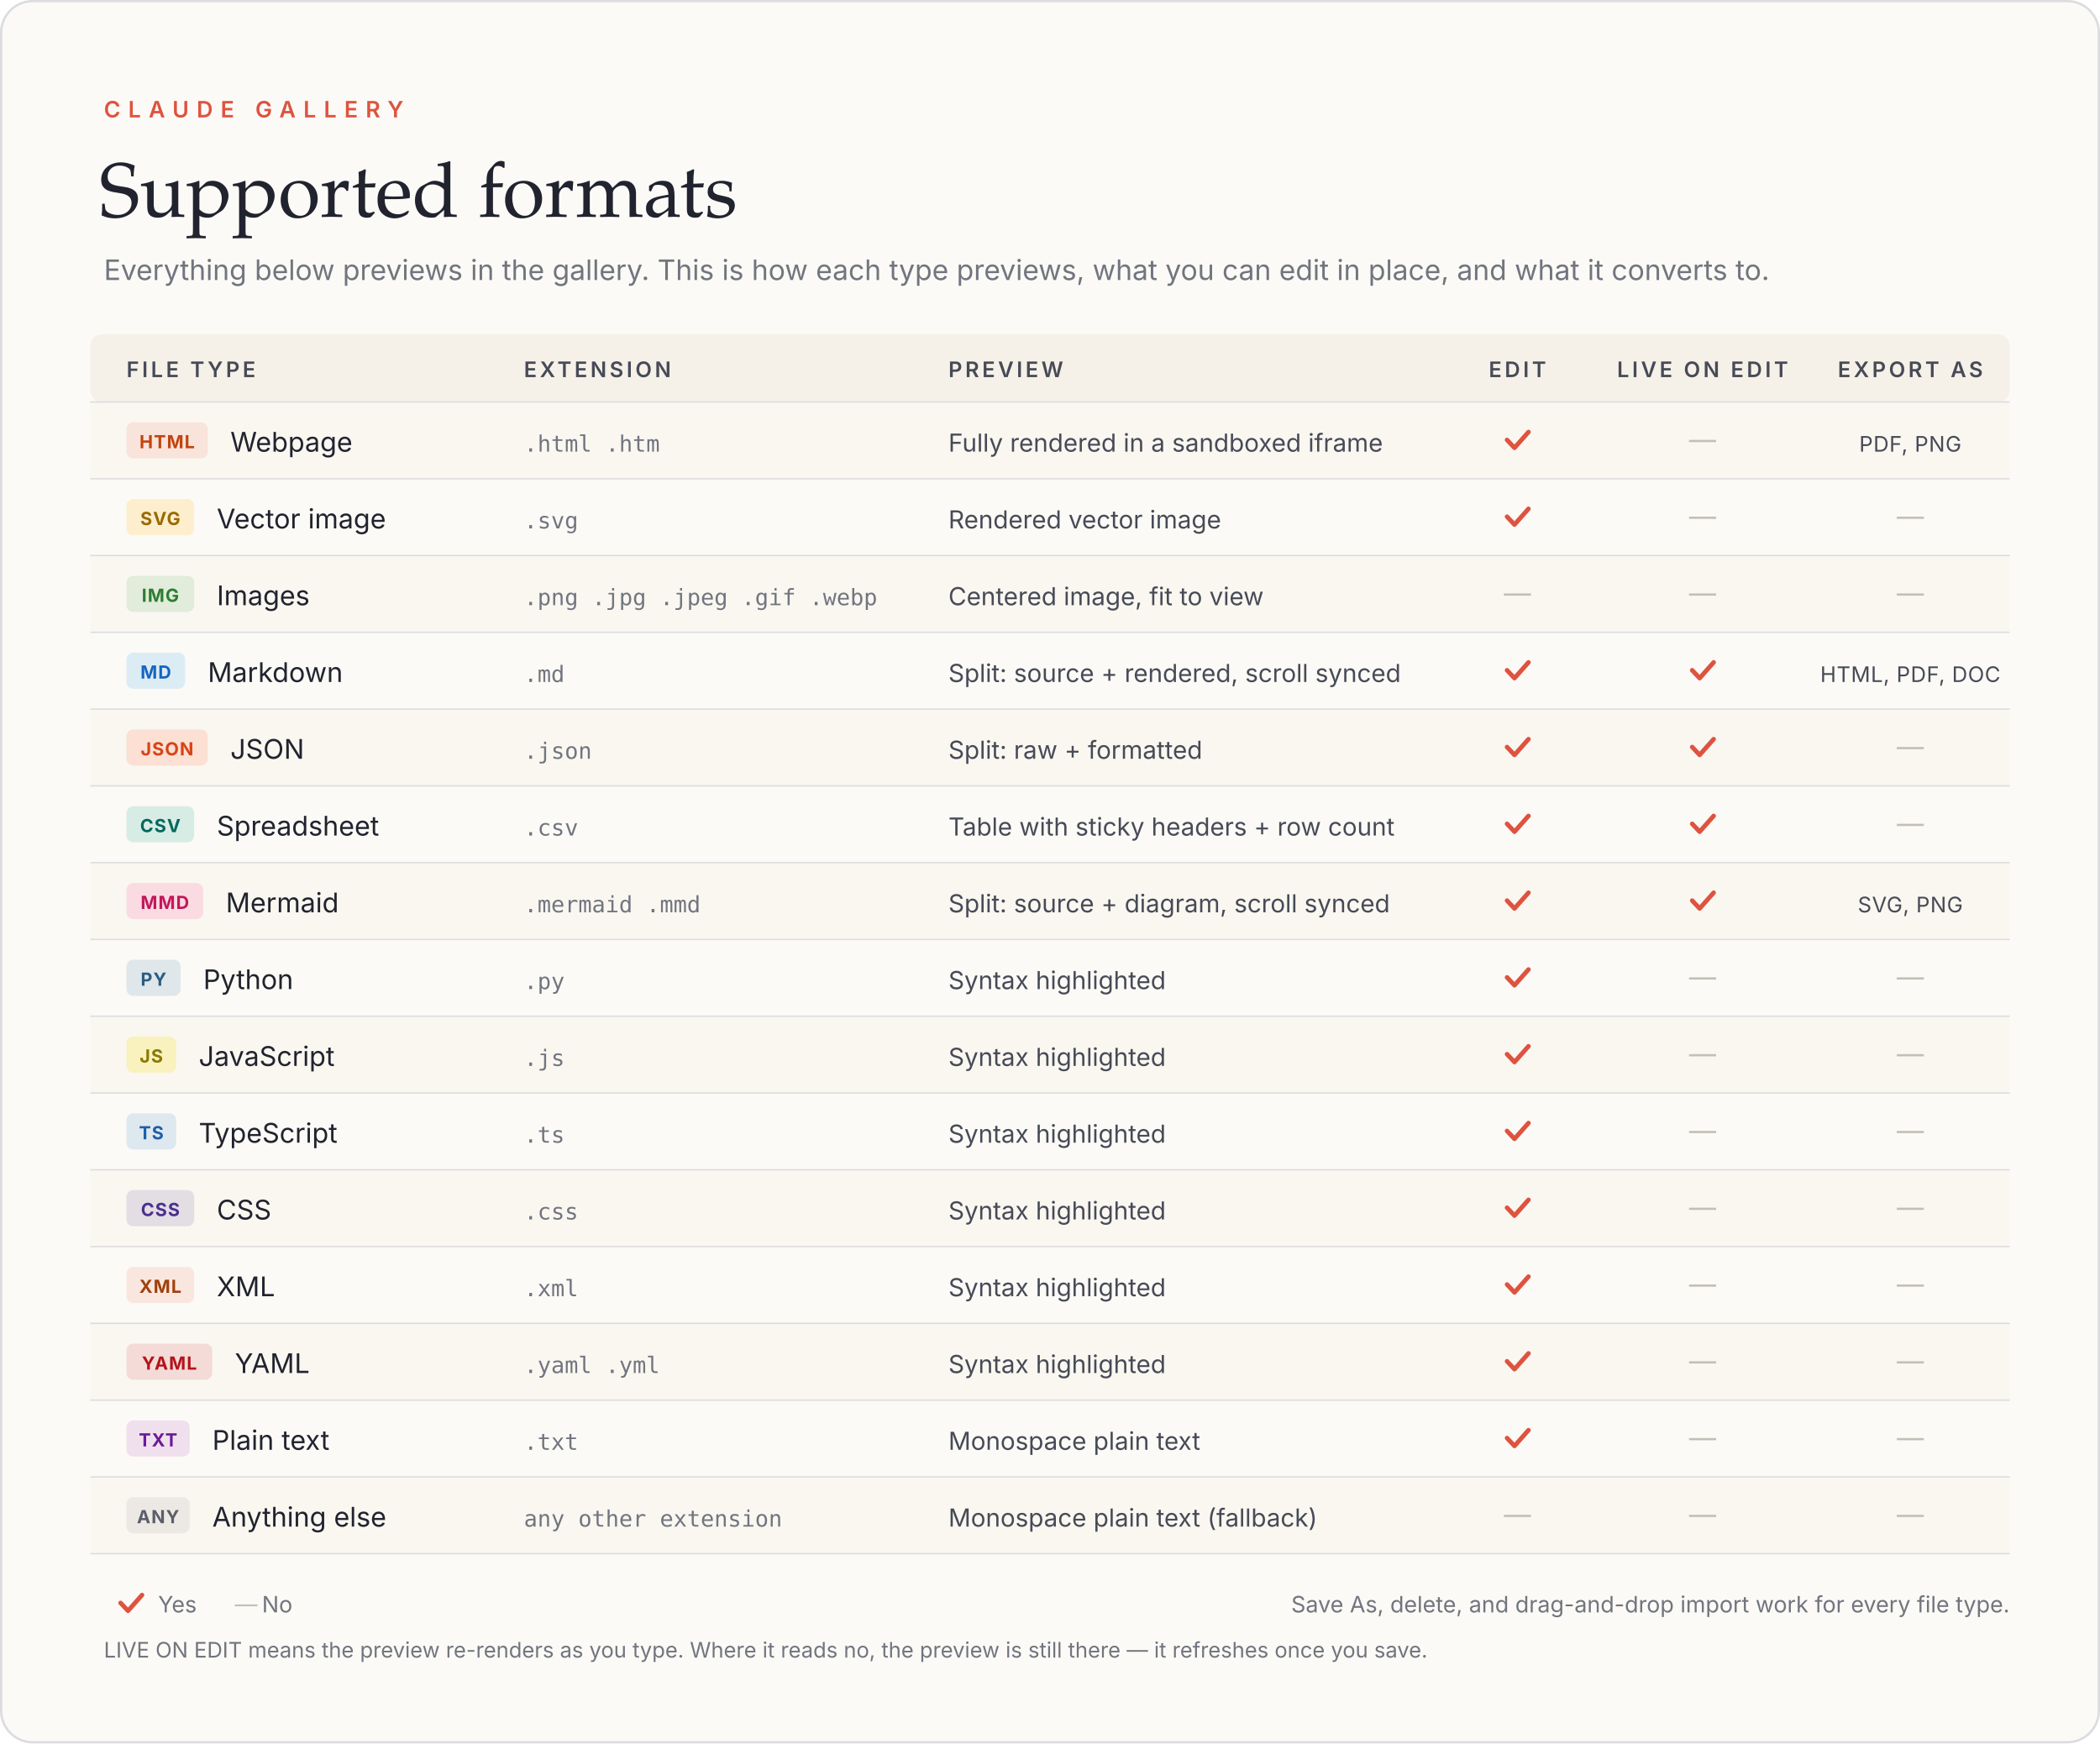
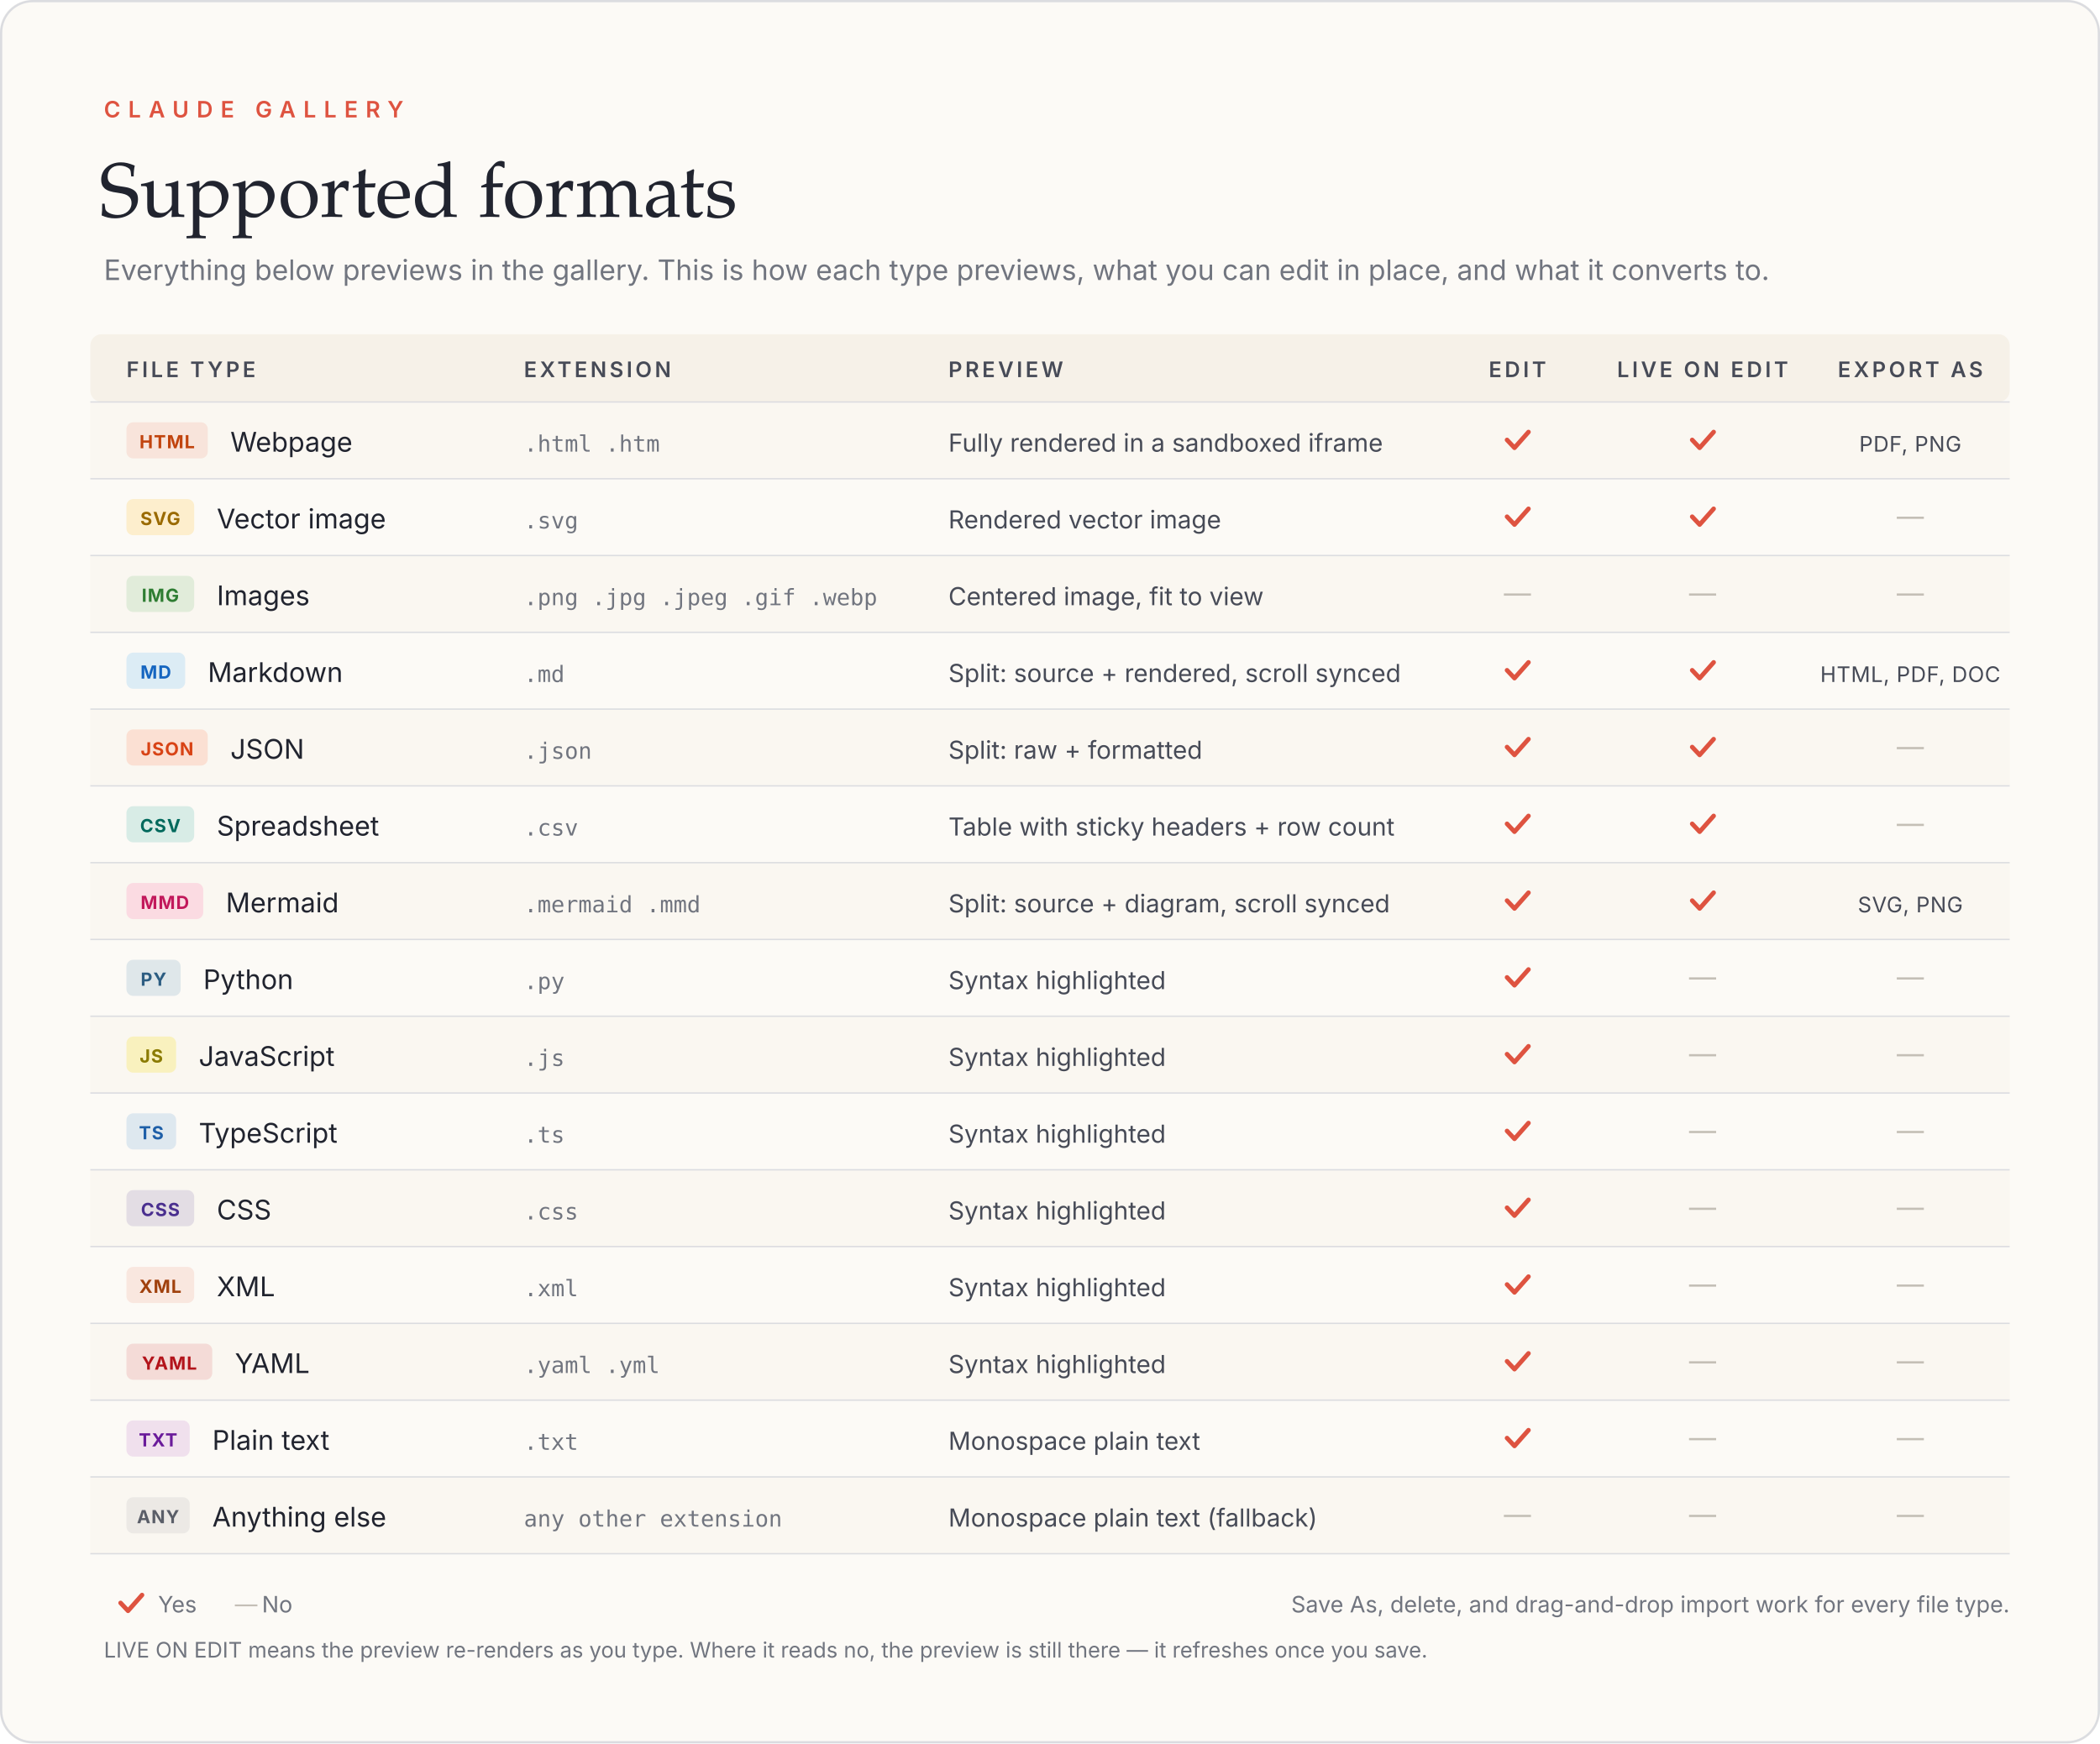
<svg xmlns="http://www.w3.org/2000/svg" viewBox="0 0 930 772" width="930" height="772" font-family="Inter,'Helvetica Neue','Segoe UI',system-ui,sans-serif" fill="#21242F">
  <style>
    :root {
      --paper: #FCFAF6;
      --ink: #21242F;
      --x: "そうしろと囁くのよ、私のゴーストが";
    }
    text { font-kerning: normal; }
  </style>
  <rect width="930" height="772" fill="#FCFAF6" rx="14" />
  <rect x="0.5" y="0.5" width="929" height="771" fill="none" stroke="#DBDCE0" rx="14" />
  <text x="46" y="52" fill="#DE5340" font-size="10" font-weight="600" letter-spacing="3.4">CLAUDE GALLERY</text>
  <text x="44" y="96" fill="#21242F" font-size="34" font-family="'Iowan Old Style','Palatino Linotype',Palatino,'Book Antiqua',Georgia,serif">Supported formats</text>
  <text x="46" y="124" fill="#71757F" font-size="12.5">Everything below previews in the gallery. This is how each type previews, what you can edit in place, and what it converts to.</text>
  <rect x="40" y="148" width="850" height="30" fill="#F6F1E8" rx="5" />
  <text x="56" y="167" fill="#474B57" font-size="9.5" font-weight="600" letter-spacing="1.3">FILE TYPE</text>
  <text x="232" y="167" fill="#474B57" font-size="9.5" font-weight="600" letter-spacing="1.3">EXTENSION</text>
  <text x="420" y="167" fill="#474B57" font-size="9.5" font-weight="600" letter-spacing="1.3">PREVIEW</text>
  <text x="672" y="167" text-anchor="middle" fill="#474B57" font-size="9.5" font-weight="600" letter-spacing="1.3">EDIT</text>
  <text x="754" y="167" text-anchor="middle" fill="#474B57" font-size="9.5" font-weight="600" letter-spacing="1.3">LIVE ON EDIT</text>
  <text x="846" y="167" text-anchor="middle" fill="#474B57" font-size="9.5" font-weight="600" letter-spacing="1.3">EXPORT AS</text>
  <rect x="40" y="178" width="850" height="34" fill="#FAF7F1" />
  <line x1="40" y1="178" x2="890" y2="178" stroke="#DBDCE0" stroke-width="0.6" />
  <rect x="56" y="187" width="36" height="16" fill="#E34C261C" rx="3" />
  <text x="74.0" y="198.5" text-anchor="middle" fill="#C1440E" font-size="8" font-weight="700" letter-spacing="0.4">HTML</text>
  <text x="102" y="200" fill="#21242F" font-size="12">Webpage</text>
  <text x="232" y="200" fill="#71757F" font-size="10" font-family="ui-monospace,Consolas,monospace">.html .htm</text>
  <text x="420" y="200" fill="#474B57" font-size="11">Fully rendered in a sandboxed iframe</text>
  <path d="M 667.4 194.8 L 670.7 198.3 L 676.9 191.3" fill="none" stroke="#DE5340" stroke-width="2" stroke-linecap="round" stroke-linejoin="round" />
-   <text x="754" y="199.0" text-anchor="middle" fill="#C4BFB6" font-size="12">—</text>
+   <path d="M 749.4 194.8 L 752.7 198.3 L 758.9 191.3" fill="none" stroke="#DE5340" stroke-width="2" stroke-linecap="round" stroke-linejoin="round" />
  <text x="846" y="200" text-anchor="middle" fill="#474B57" font-size="9.5" letter-spacing="0.2">PDF, PNG</text>
  <line x1="40" y1="212" x2="890" y2="212" stroke="#DBDCE0" stroke-width="0.6" />
  <rect x="56" y="221" width="30" height="16" fill="#FFB3002B" rx="3" />
  <text x="71.0" y="232.5" text-anchor="middle" fill="#9A6A00" font-size="8" font-weight="700" letter-spacing="0.4">SVG</text>
  <text x="96" y="234" fill="#21242F" font-size="12">Vector image</text>
  <text x="232" y="234" fill="#71757F" font-size="10" font-family="ui-monospace,Consolas,monospace">.svg</text>
  <text x="420" y="234" fill="#474B57" font-size="11">Rendered vector image</text>
  <path d="M 667.4 228.8 L 670.7 232.3 L 676.9 225.3" fill="none" stroke="#DE5340" stroke-width="2" stroke-linecap="round" stroke-linejoin="round" />
-   <text x="754" y="233.0" text-anchor="middle" fill="#C4BFB6" font-size="12">—</text>
+   <path d="M 749.4 228.8 L 752.7 232.3 L 758.9 225.3" fill="none" stroke="#DE5340" stroke-width="2" stroke-linecap="round" stroke-linejoin="round" />
  <text x="846" y="233.0" text-anchor="middle" fill="#C4BFB6" font-size="12">—</text>
  <rect x="40" y="246" width="850" height="34" fill="#FAF7F1" />
  <line x1="40" y1="246" x2="890" y2="246" stroke="#DBDCE0" stroke-width="0.6" />
  <rect x="56" y="255" width="30" height="16" fill="#4CAF5024" rx="3" />
  <text x="71.0" y="266.5" text-anchor="middle" fill="#2E7D32" font-size="8" font-weight="700" letter-spacing="0.4">IMG</text>
  <text x="96" y="268" fill="#21242F" font-size="12">Images</text>
  <text x="232" y="268" fill="#71757F" font-size="10" font-family="ui-monospace,Consolas,monospace">.png .jpg .jpeg .gif .webp</text>
  <text x="420" y="268" fill="#474B57" font-size="11">Centered image, fit to view</text>
  <text x="672" y="267.0" text-anchor="middle" fill="#C4BFB6" font-size="12">—</text>
  <text x="754" y="267.0" text-anchor="middle" fill="#C4BFB6" font-size="12">—</text>
  <text x="846" y="267.0" text-anchor="middle" fill="#C4BFB6" font-size="12">—</text>
  <line x1="40" y1="280" x2="890" y2="280" stroke="#DBDCE0" stroke-width="0.6" />
  <rect x="56" y="289" width="26" height="16" fill="#2196F324" rx="3" />
  <text x="69.0" y="300.5" text-anchor="middle" fill="#1565C0" font-size="8" font-weight="700" letter-spacing="0.4">MD</text>
  <text x="92" y="302" fill="#21242F" font-size="12">Markdown</text>
  <text x="232" y="302" fill="#71757F" font-size="10" font-family="ui-monospace,Consolas,monospace">.md</text>
  <text x="420" y="302" fill="#474B57" font-size="11">Split: source + rendered, scroll synced</text>
  <path d="M 667.4 296.8 L 670.7 300.3 L 676.9 293.3" fill="none" stroke="#DE5340" stroke-width="2" stroke-linecap="round" stroke-linejoin="round" />
  <path d="M 749.4 296.8 L 752.7 300.3 L 758.9 293.3" fill="none" stroke="#DE5340" stroke-width="2" stroke-linecap="round" stroke-linejoin="round" />
  <text x="846" y="302" text-anchor="middle" fill="#474B57" font-size="9.5" letter-spacing="0.2">HTML, PDF, DOC</text>
  <rect x="40" y="314" width="850" height="34" fill="#FAF7F1" />
  <line x1="40" y1="314" x2="890" y2="314" stroke="#DBDCE0" stroke-width="0.6" />
  <rect x="56" y="323" width="36" height="16" fill="#FF572224" rx="3" />
  <text x="74.0" y="334.5" text-anchor="middle" fill="#D84315" font-size="8" font-weight="700" letter-spacing="0.4">JSON</text>
  <text x="102" y="336" fill="#21242F" font-size="12">JSON</text>
  <text x="232" y="336" fill="#71757F" font-size="10" font-family="ui-monospace,Consolas,monospace">.json</text>
  <text x="420" y="336" fill="#474B57" font-size="11">Split: raw + formatted</text>
  <path d="M 667.4 330.8 L 670.7 334.3 L 676.9 327.3" fill="none" stroke="#DE5340" stroke-width="2" stroke-linecap="round" stroke-linejoin="round" />
  <path d="M 749.4 330.8 L 752.7 334.3 L 758.9 327.3" fill="none" stroke="#DE5340" stroke-width="2" stroke-linecap="round" stroke-linejoin="round" />
  <text x="846" y="335.0" text-anchor="middle" fill="#C4BFB6" font-size="12">—</text>
  <line x1="40" y1="348" x2="890" y2="348" stroke="#DBDCE0" stroke-width="0.6" />
  <rect x="56" y="357" width="30" height="16" fill="#00968824" rx="3" />
  <text x="71.0" y="368.5" text-anchor="middle" fill="#00695C" font-size="8" font-weight="700" letter-spacing="0.4">CSV</text>
  <text x="96" y="370" fill="#21242F" font-size="12">Spreadsheet</text>
  <text x="232" y="370" fill="#71757F" font-size="10" font-family="ui-monospace,Consolas,monospace">.csv</text>
  <text x="420" y="370" fill="#474B57" font-size="11">Table with sticky headers + row count</text>
  <path d="M 667.4 364.8 L 670.7 368.3 L 676.9 361.3" fill="none" stroke="#DE5340" stroke-width="2" stroke-linecap="round" stroke-linejoin="round" />
  <path d="M 749.4 364.8 L 752.7 368.3 L 758.9 361.3" fill="none" stroke="#DE5340" stroke-width="2" stroke-linecap="round" stroke-linejoin="round" />
  <text x="846" y="369.0" text-anchor="middle" fill="#C4BFB6" font-size="12">—</text>
  <rect x="40" y="382" width="850" height="34" fill="#FAF7F1" />
  <line x1="40" y1="382" x2="890" y2="382" stroke="#DBDCE0" stroke-width="0.6" />
  <rect x="56" y="391" width="34" height="16" fill="#FF338824" rx="3" />
  <text x="73.0" y="402.5" text-anchor="middle" fill="#C2185B" font-size="8" font-weight="700" letter-spacing="0.4">MMD</text>
  <text x="100" y="404" fill="#21242F" font-size="12">Mermaid</text>
  <text x="232" y="404" fill="#71757F" font-size="10" font-family="ui-monospace,Consolas,monospace">.mermaid .mmd</text>
  <text x="420" y="404" fill="#474B57" font-size="11">Split: source + diagram, scroll synced</text>
  <path d="M 667.4 398.8 L 670.7 402.3 L 676.9 395.3" fill="none" stroke="#DE5340" stroke-width="2" stroke-linecap="round" stroke-linejoin="round" />
  <path d="M 749.4 398.8 L 752.7 402.3 L 758.9 395.3" fill="none" stroke="#DE5340" stroke-width="2" stroke-linecap="round" stroke-linejoin="round" />
  <text x="846" y="404" text-anchor="middle" fill="#474B57" font-size="9.5" letter-spacing="0.2">SVG, PNG</text>
  <line x1="40" y1="416" x2="890" y2="416" stroke="#DBDCE0" stroke-width="0.6" />
  <rect x="56" y="425" width="24" height="16" fill="#3572A524" rx="3" />
  <text x="68.0" y="436.5" text-anchor="middle" fill="#2C5D82" font-size="8" font-weight="700" letter-spacing="0.4">PY</text>
  <text x="90" y="438" fill="#21242F" font-size="12">Python</text>
  <text x="232" y="438" fill="#71757F" font-size="10" font-family="ui-monospace,Consolas,monospace">.py</text>
  <text x="420" y="438" fill="#474B57" font-size="11">Syntax highlighted</text>
  <path d="M 667.4 432.8 L 670.7 436.3 L 676.9 429.3" fill="none" stroke="#DE5340" stroke-width="2" stroke-linecap="round" stroke-linejoin="round" />
  <text x="754" y="437.0" text-anchor="middle" fill="#C4BFB6" font-size="12">—</text>
  <text x="846" y="437.0" text-anchor="middle" fill="#C4BFB6" font-size="12">—</text>
  <rect x="40" y="450" width="850" height="34" fill="#FAF7F1" />
  <line x1="40" y1="450" x2="890" y2="450" stroke="#DBDCE0" stroke-width="0.6" />
  <rect x="56" y="459" width="22" height="16" fill="#F7DF1E3D" rx="3" />
  <text x="67.0" y="470.5" text-anchor="middle" fill="#8A7A00" font-size="8" font-weight="700" letter-spacing="0.4">JS</text>
  <text x="88" y="472" fill="#21242F" font-size="12">JavaScript</text>
  <text x="232" y="472" fill="#71757F" font-size="10" font-family="ui-monospace,Consolas,monospace">.js</text>
  <text x="420" y="472" fill="#474B57" font-size="11">Syntax highlighted</text>
  <path d="M 667.4 466.8 L 670.7 470.3 L 676.9 463.3" fill="none" stroke="#DE5340" stroke-width="2" stroke-linecap="round" stroke-linejoin="round" />
  <text x="754" y="471.0" text-anchor="middle" fill="#C4BFB6" font-size="12">—</text>
  <text x="846" y="471.0" text-anchor="middle" fill="#C4BFB6" font-size="12">—</text>
  <line x1="40" y1="484" x2="890" y2="484" stroke="#DBDCE0" stroke-width="0.6" />
  <rect x="56" y="493" width="22" height="16" fill="#3178C624" rx="3" />
  <text x="67.0" y="504.5" text-anchor="middle" fill="#1E5FA8" font-size="8" font-weight="700" letter-spacing="0.4">TS</text>
  <text x="88" y="506" fill="#21242F" font-size="12">TypeScript</text>
  <text x="232" y="506" fill="#71757F" font-size="10" font-family="ui-monospace,Consolas,monospace">.ts</text>
  <text x="420" y="506" fill="#474B57" font-size="11">Syntax highlighted</text>
  <path d="M 667.4 500.8 L 670.7 504.3 L 676.9 497.3" fill="none" stroke="#DE5340" stroke-width="2" stroke-linecap="round" stroke-linejoin="round" />
  <text x="754" y="505.0" text-anchor="middle" fill="#C4BFB6" font-size="12">—</text>
  <text x="846" y="505.0" text-anchor="middle" fill="#C4BFB6" font-size="12">—</text>
  <rect x="40" y="518" width="850" height="34" fill="#FAF7F1" />
  <line x1="40" y1="518" x2="890" y2="518" stroke="#DBDCE0" stroke-width="0.6" />
  <rect x="56" y="527" width="30" height="16" fill="#56439924" rx="3" />
  <text x="71.0" y="538.5" text-anchor="middle" fill="#4A2F8F" font-size="8" font-weight="700" letter-spacing="0.4">CSS</text>
  <text x="96" y="540" fill="#21242F" font-size="12">CSS</text>
  <text x="232" y="540" fill="#71757F" font-size="10" font-family="ui-monospace,Consolas,monospace">.css</text>
  <text x="420" y="540" fill="#474B57" font-size="11">Syntax highlighted</text>
  <path d="M 667.4 534.8 L 670.7 538.3 L 676.9 531.3" fill="none" stroke="#DE5340" stroke-width="2" stroke-linecap="round" stroke-linejoin="round" />
  <text x="754" y="539.0" text-anchor="middle" fill="#C4BFB6" font-size="12">—</text>
  <text x="846" y="539.0" text-anchor="middle" fill="#C4BFB6" font-size="12">—</text>
  <line x1="40" y1="552" x2="890" y2="552" stroke="#DBDCE0" stroke-width="0.6" />
  <rect x="56" y="561" width="30" height="16" fill="#E34C261C" rx="3" />
  <text x="71.0" y="572.5" text-anchor="middle" fill="#A0410D" font-size="8" font-weight="700" letter-spacing="0.4">XML</text>
  <text x="96" y="574" fill="#21242F" font-size="12">XML</text>
  <text x="232" y="574" fill="#71757F" font-size="10" font-family="ui-monospace,Consolas,monospace">.xml</text>
  <text x="420" y="574" fill="#474B57" font-size="11">Syntax highlighted</text>
  <path d="M 667.4 568.8 L 670.7 572.3 L 676.9 565.3" fill="none" stroke="#DE5340" stroke-width="2" stroke-linecap="round" stroke-linejoin="round" />
  <text x="754" y="573.0" text-anchor="middle" fill="#C4BFB6" font-size="12">—</text>
  <text x="846" y="573.0" text-anchor="middle" fill="#C4BFB6" font-size="12">—</text>
  <rect x="40" y="586" width="850" height="34" fill="#FAF7F1" />
  <line x1="40" y1="586" x2="890" y2="586" stroke="#DBDCE0" stroke-width="0.6" />
  <rect x="56" y="595" width="38" height="16" fill="#CB171E1F" rx="3" />
  <text x="75.0" y="606.5" text-anchor="middle" fill="#B3141B" font-size="8" font-weight="700" letter-spacing="0.4">YAML</text>
  <text x="104" y="608" fill="#21242F" font-size="12">YAML</text>
  <text x="232" y="608" fill="#71757F" font-size="10" font-family="ui-monospace,Consolas,monospace">.yaml .yml</text>
  <text x="420" y="608" fill="#474B57" font-size="11">Syntax highlighted</text>
  <path d="M 667.4 602.8 L 670.7 606.3 L 676.9 599.3" fill="none" stroke="#DE5340" stroke-width="2" stroke-linecap="round" stroke-linejoin="round" />
  <text x="754" y="607.0" text-anchor="middle" fill="#C4BFB6" font-size="12">—</text>
  <text x="846" y="607.0" text-anchor="middle" fill="#C4BFB6" font-size="12">—</text>
  <line x1="40" y1="620" x2="890" y2="620" stroke="#DBDCE0" stroke-width="0.6" />
  <rect x="56" y="629" width="28" height="16" fill="#9C27B01F" rx="3" />
  <text x="70.0" y="640.5" text-anchor="middle" fill="#6A1B9A" font-size="8" font-weight="700" letter-spacing="0.4">TXT</text>
  <text x="94" y="642" fill="#21242F" font-size="12">Plain text</text>
  <text x="232" y="642" fill="#71757F" font-size="10" font-family="ui-monospace,Consolas,monospace">.txt</text>
  <text x="420" y="642" fill="#474B57" font-size="11">Monospace plain text</text>
  <path d="M 667.4 636.8 L 670.7 640.3 L 676.9 633.3" fill="none" stroke="#DE5340" stroke-width="2" stroke-linecap="round" stroke-linejoin="round" />
  <text x="754" y="641.0" text-anchor="middle" fill="#C4BFB6" font-size="12">—</text>
  <text x="846" y="641.0" text-anchor="middle" fill="#C4BFB6" font-size="12">—</text>
  <rect x="40" y="654" width="850" height="34" fill="#FAF7F1" />
  <line x1="40" y1="654" x2="890" y2="654" stroke="#DBDCE0" stroke-width="0.6" />
  <rect x="56" y="663" width="28" height="16" fill="#71757F1A" rx="3" />
  <text x="70.0" y="674.5" text-anchor="middle" fill="#5A5E68" font-size="8" font-weight="700" letter-spacing="0.4">ANY</text>
  <text x="94" y="676" fill="#21242F" font-size="12">Anything else</text>
  <text x="232" y="676" fill="#71757F" font-size="10" font-family="ui-monospace,Consolas,monospace">any other extension</text>
  <text x="420" y="676" fill="#474B57" font-size="11">Monospace plain text (fallback)</text>
  <text x="672" y="675.0" text-anchor="middle" fill="#C4BFB6" font-size="12">—</text>
  <text x="754" y="675.0" text-anchor="middle" fill="#C4BFB6" font-size="12">—</text>
  <text x="846" y="675.0" text-anchor="middle" fill="#C4BFB6" font-size="12">—</text>
  <line x1="40" y1="688" x2="890" y2="688" stroke="#DBDCE0" stroke-width="0.6" />
  <path d="M 53.4 709.8 L 56.7 713.3 L 62.9 706.3" fill="none" stroke="#DE5340" stroke-width="2" stroke-linecap="round" stroke-linejoin="round" />
  <text x="70" y="714" fill="#71757F" font-size="10">Yes</text>
  <text x="104" y="714" fill="#C4BFB6" font-size="10">—</text>
  <text x="116" y="714" fill="#71757F" font-size="10">No</text>
  <text x="890" y="714" text-anchor="end" fill="#71757F" font-size="10">Save As, delete, and drag-and-drop import work for every file type.</text>
  <text x="46" y="734" fill="#71757F" font-size="9.5">LIVE ON EDIT means the preview re-renders as you type. Where it reads no, the preview is still there — it refreshes once you save.</text>
</svg>
